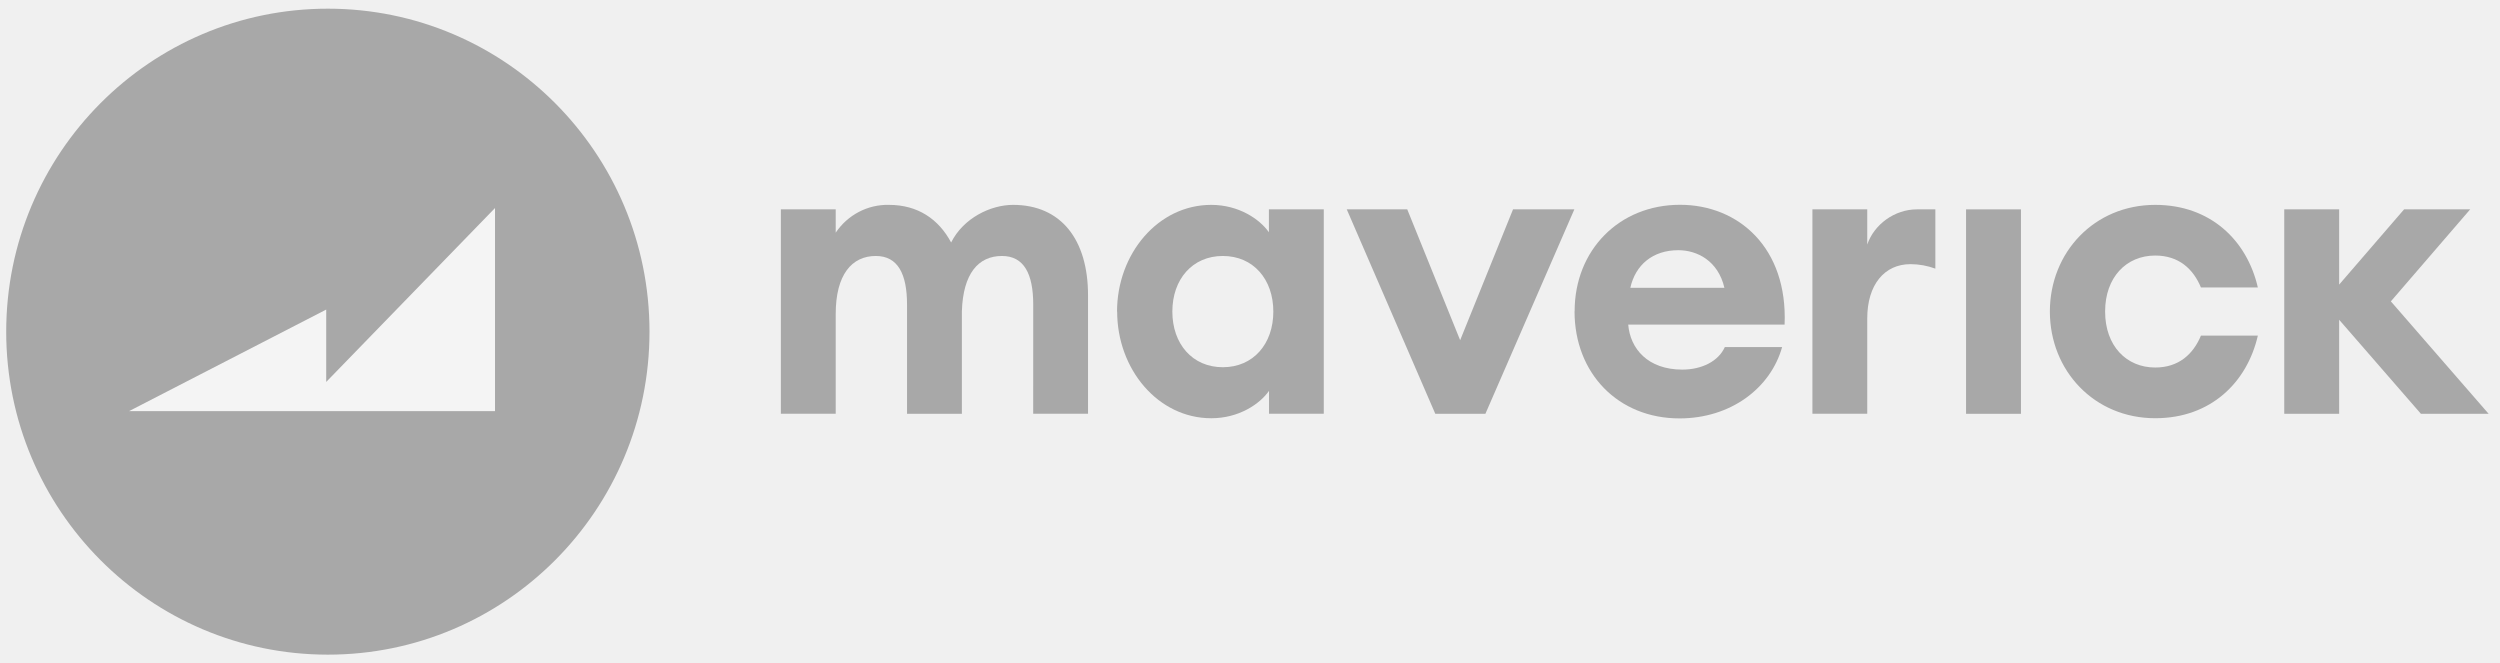
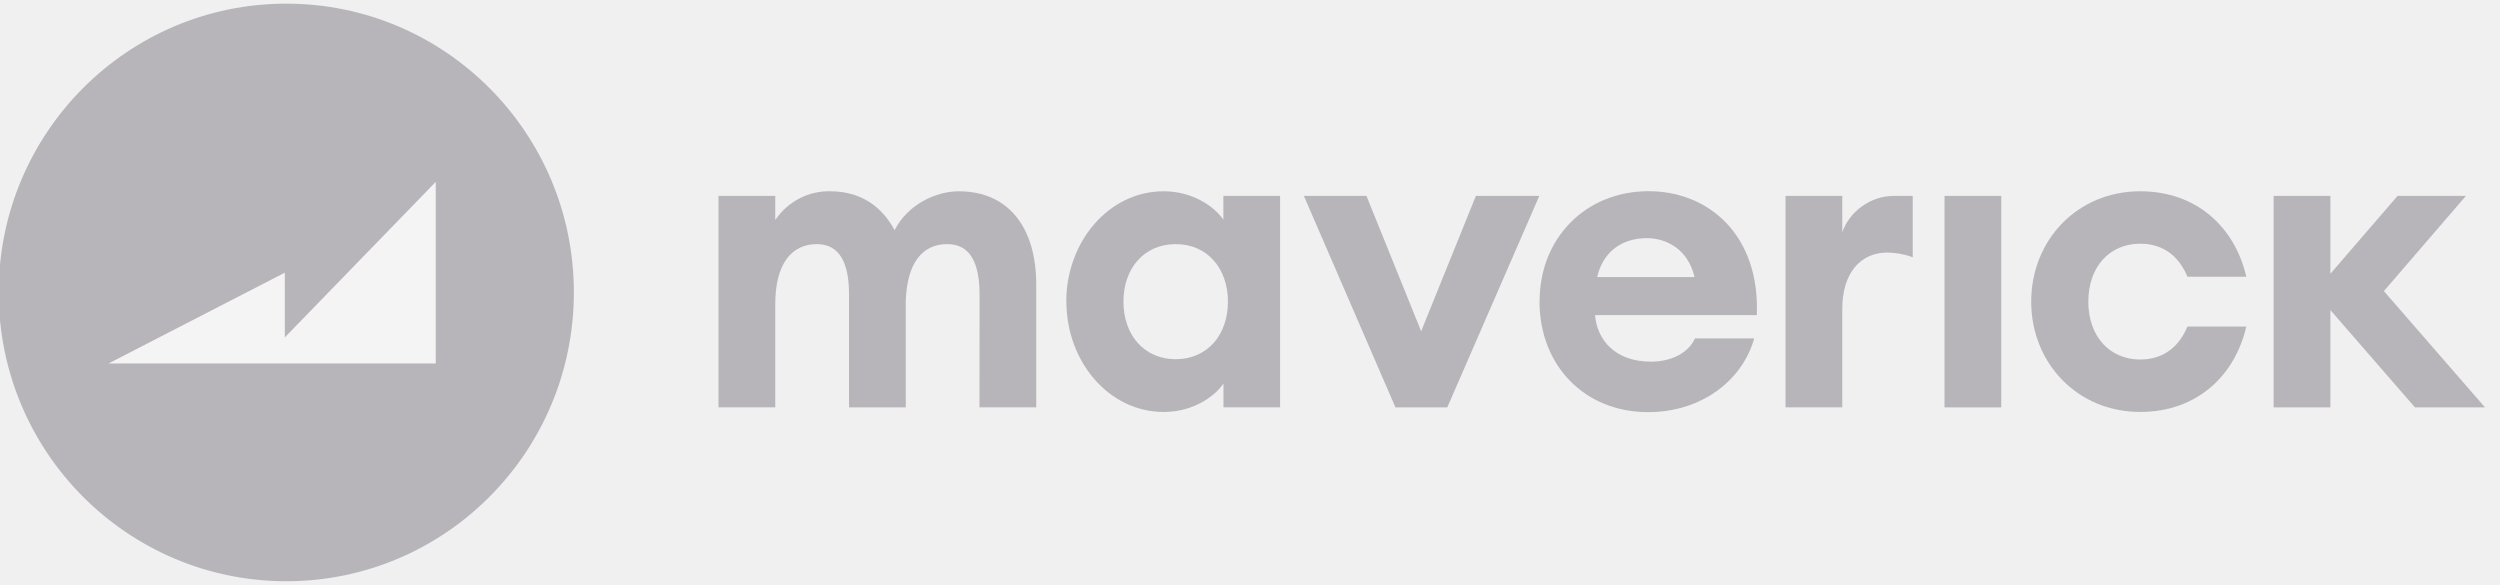
- <svg xmlns="http://www.w3.org/2000/svg" width="151" height="40" viewBox="0 0 151 40" fill="none">
-   <g opacity="0.3" clip-path="url(#clip0_520_8031)">
-     <path d="M76.909 18.82C76.909 16.868 75.698 15.461 73.859 15.461C72.02 15.461 70.81 16.87 70.81 18.82C70.81 20.769 72.019 22.18 73.859 22.18C75.699 22.18 76.909 20.771 76.909 18.82ZM67.469 18.82C67.469 15.337 69.938 12.374 73.156 12.374C74.827 12.374 76.086 13.238 76.642 14.028V12.645H79.956V24.99H76.649V23.607C76.097 24.397 74.834 25.262 73.163 25.262C69.946 25.262 67.476 22.303 67.476 18.815" fill="black" />
-     <path d="M91.387 12.645L88.193 20.548L84.998 12.645H81.344L86.692 24.994H89.718L95.091 12.645H91.387Z" fill="black" />
-     <path d="M98.466 17.383H104.154C103.768 15.729 102.483 15.112 101.371 15.112C99.822 15.112 98.781 16.001 98.472 17.383H98.466ZM95.108 18.792C95.108 15.112 97.794 12.369 101.473 12.369C105.007 12.369 107.984 14.963 107.79 19.606H98.345C98.466 21.064 99.53 22.324 101.612 22.324C102.775 22.324 103.79 21.829 104.179 20.964H107.64C106.937 23.463 104.517 25.272 101.444 25.272C97.74 25.272 95.102 22.556 95.102 18.802" fill="black" />
-     <path d="M122.066 12.645H118.75V24.994H122.066V12.645Z" fill="black" />
-     <path d="M123.812 18.82C123.812 15.238 126.499 12.374 130.178 12.374C133.518 12.374 135.721 14.523 136.374 17.363H132.936C132.476 16.251 131.606 15.435 130.176 15.435C128.432 15.435 127.149 16.746 127.149 18.817C127.149 20.888 128.432 22.198 130.176 22.198C131.602 22.198 132.474 21.384 132.936 20.272H136.374C135.721 23.112 133.518 25.261 130.178 25.261C126.499 25.261 123.812 22.395 123.812 18.814" fill="black" />
-     <path d="M145.206 12.645L141.285 17.189V12.645H137.969V24.994H141.285V19.314L146.223 24.994H150.314L144.408 18.202L149.199 12.645H145.206Z" fill="black" />
-     <path d="M62.407 18.4C62.407 16.547 61.854 15.461 60.518 15.461C59.09 15.461 58.171 16.523 58.098 18.796V24.994H54.785V18.4C54.785 16.547 54.232 15.461 52.897 15.461C51.445 15.461 50.477 16.596 50.477 18.967V24.99H47.164V12.645H50.477V14.053C51.203 12.976 52.414 12.343 53.695 12.374C55.439 12.374 56.697 13.238 57.448 14.645C58.194 13.163 59.84 12.374 61.19 12.374C64.089 12.374 65.717 14.473 65.717 17.832V24.99H62.404L62.407 18.4Z" fill="black" />
-     <path d="M109.469 12.645H112.782V14.769C113.196 13.559 114.428 12.645 115.784 12.645H116.896V16.226C116.415 16.048 115.908 15.957 115.395 15.955C113.823 15.955 112.782 17.189 112.782 19.239V24.99H109.469V12.645Z" fill="black" />
-     <path d="M19.804 0.524C9.075 0.523 0.376 9.257 0.375 20.031C0.374 30.805 9.072 39.539 19.801 39.541C30.53 39.542 39.228 30.808 39.23 20.034V20.031C39.228 9.259 30.531 0.526 19.804 0.524Z" fill="black" />
-     <path d="M19.703 23.069V18.698L7.797 24.831H29.899V12.565L19.703 23.069Z" fill="white" />
+ <svg xmlns="http://www.w3.org/2000/svg" width="184" height="43" viewBox="0 0 184 43" fill="none">
+   <g opacity="0.3" clip-path="url(#clip0_1641_73730)">
+     <path d="M90.375 22.202C90.375 19.742 88.848 17.968 86.531 17.968C84.213 17.968 82.687 19.744 82.687 22.202C82.687 24.659 84.211 26.437 86.531 26.437C88.85 26.437 90.375 24.661 90.375 22.202ZM78.476 22.202C78.476 17.812 81.588 14.077 85.644 14.077C87.75 14.077 89.338 15.166 90.039 16.162V14.418H94.215V29.98H90.047V28.236C89.351 29.232 87.759 30.322 85.653 30.322C81.598 30.322 78.484 26.593 78.484 22.196" fill="#322B3D" />
+     <path d="M108.624 14.418L104.597 24.38L100.571 14.418H95.964L102.706 29.985H106.52L113.293 14.418H108.624Z" fill="#322B3D" />
+     <path d="M117.547 20.391H124.716C124.229 18.306 122.61 17.528 121.208 17.528C119.256 17.528 117.943 18.648 117.554 20.391H117.547ZM113.314 22.166C113.314 17.528 116.7 14.071 121.337 14.071C125.792 14.071 129.544 17.34 129.3 23.193H117.394C117.547 25.031 118.888 26.618 121.513 26.618C122.978 26.618 124.258 25.995 124.748 24.905H129.111C128.224 28.055 125.174 30.335 121.301 30.335C116.632 30.335 113.306 26.911 113.306 22.179" fill="#322B3D" />
+     <path d="M147.293 14.418H143.114V29.985H147.293V14.418Z" fill="#322B3D" />
+     <path d="M149.495 22.202C149.495 17.688 152.881 14.077 157.518 14.077C161.728 14.077 164.505 16.785 165.328 20.366H160.995C160.415 18.964 159.317 17.936 157.515 17.936C155.317 17.936 153.701 19.588 153.701 22.198C153.701 24.808 155.317 26.46 157.515 26.46C159.314 26.46 160.412 25.434 160.995 24.032H165.328C164.505 27.613 161.728 30.32 157.518 30.32C152.881 30.32 149.495 26.709 149.495 22.195" fill="#322B3D" />
+     <path d="M176.46 14.418L171.518 20.147V14.418H167.338V29.985H171.518V22.825L177.743 29.985H182.898L175.454 21.424L181.493 14.418H176.46Z" fill="#322B3D" />
+     <path d="M72.095 21.672C72.095 19.337 71.399 17.968 69.714 17.968C67.915 17.968 66.756 19.307 66.664 22.172V29.985H62.488V21.672C62.488 19.337 61.792 17.968 60.109 17.968C58.278 17.968 57.059 19.399 57.059 22.388V29.98H52.882V14.418H57.059V16.194C57.974 14.836 59.5 14.038 61.115 14.078C63.312 14.078 64.898 15.166 65.844 16.94C66.786 15.072 68.86 14.078 70.562 14.078C74.216 14.078 76.267 16.723 76.267 20.957V29.98H72.091L72.095 21.672Z" fill="#322B3D" />
+     <path d="M131.415 14.418H135.591V17.096C136.114 15.571 137.666 14.418 139.375 14.418H140.777V18.932C140.17 18.709 139.531 18.593 138.885 18.591C136.903 18.591 135.591 20.147 135.591 22.731V29.979H131.415V14.418Z" fill="#322B3D" />
+     <path d="M21.072 0.268C9.382 0.267 -0.096 9.783 -0.097 21.522C-0.099 33.261 9.379 42.778 21.069 42.779C32.759 42.781 42.236 33.264 42.237 21.525V21.522C42.236 9.785 32.76 0.27 21.072 0.268Z" fill="#322B3D" />
+     <path d="M20.962 24.832V20.069L7.989 26.752H32.071V13.386L20.962 24.832Z" fill="white" />
  </g>
  <defs>
-     <clipPath id="clip0_520_8031">
-       <rect width="151" height="39.285" fill="white" transform="translate(0 0.357422)" />
+     <clipPath id="clip0_1641_73730">
+       <rect width="184" height="43" fill="white" transform="translate(-0.826172)" />
    </clipPath>
  </defs>
</svg>
